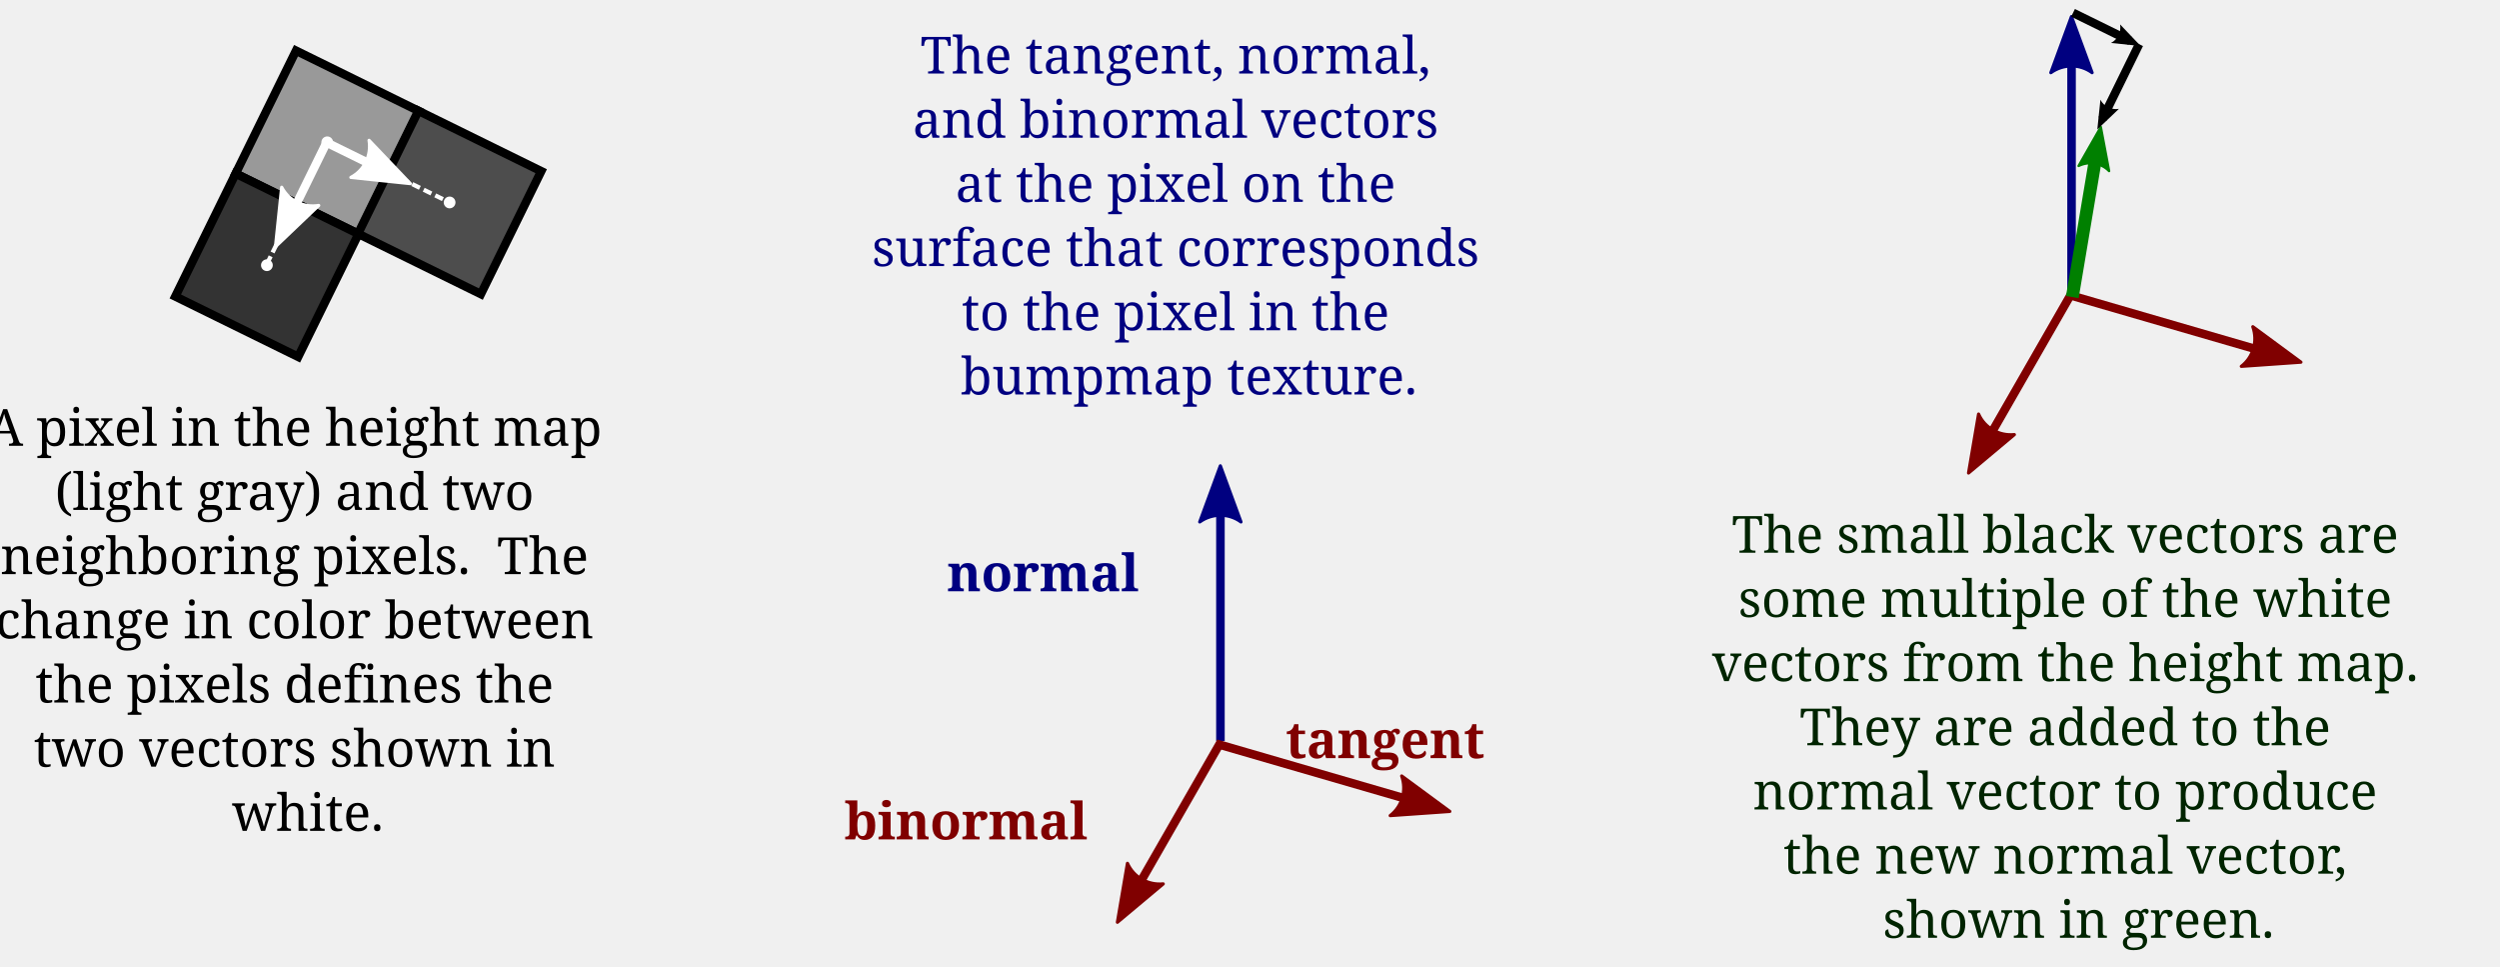
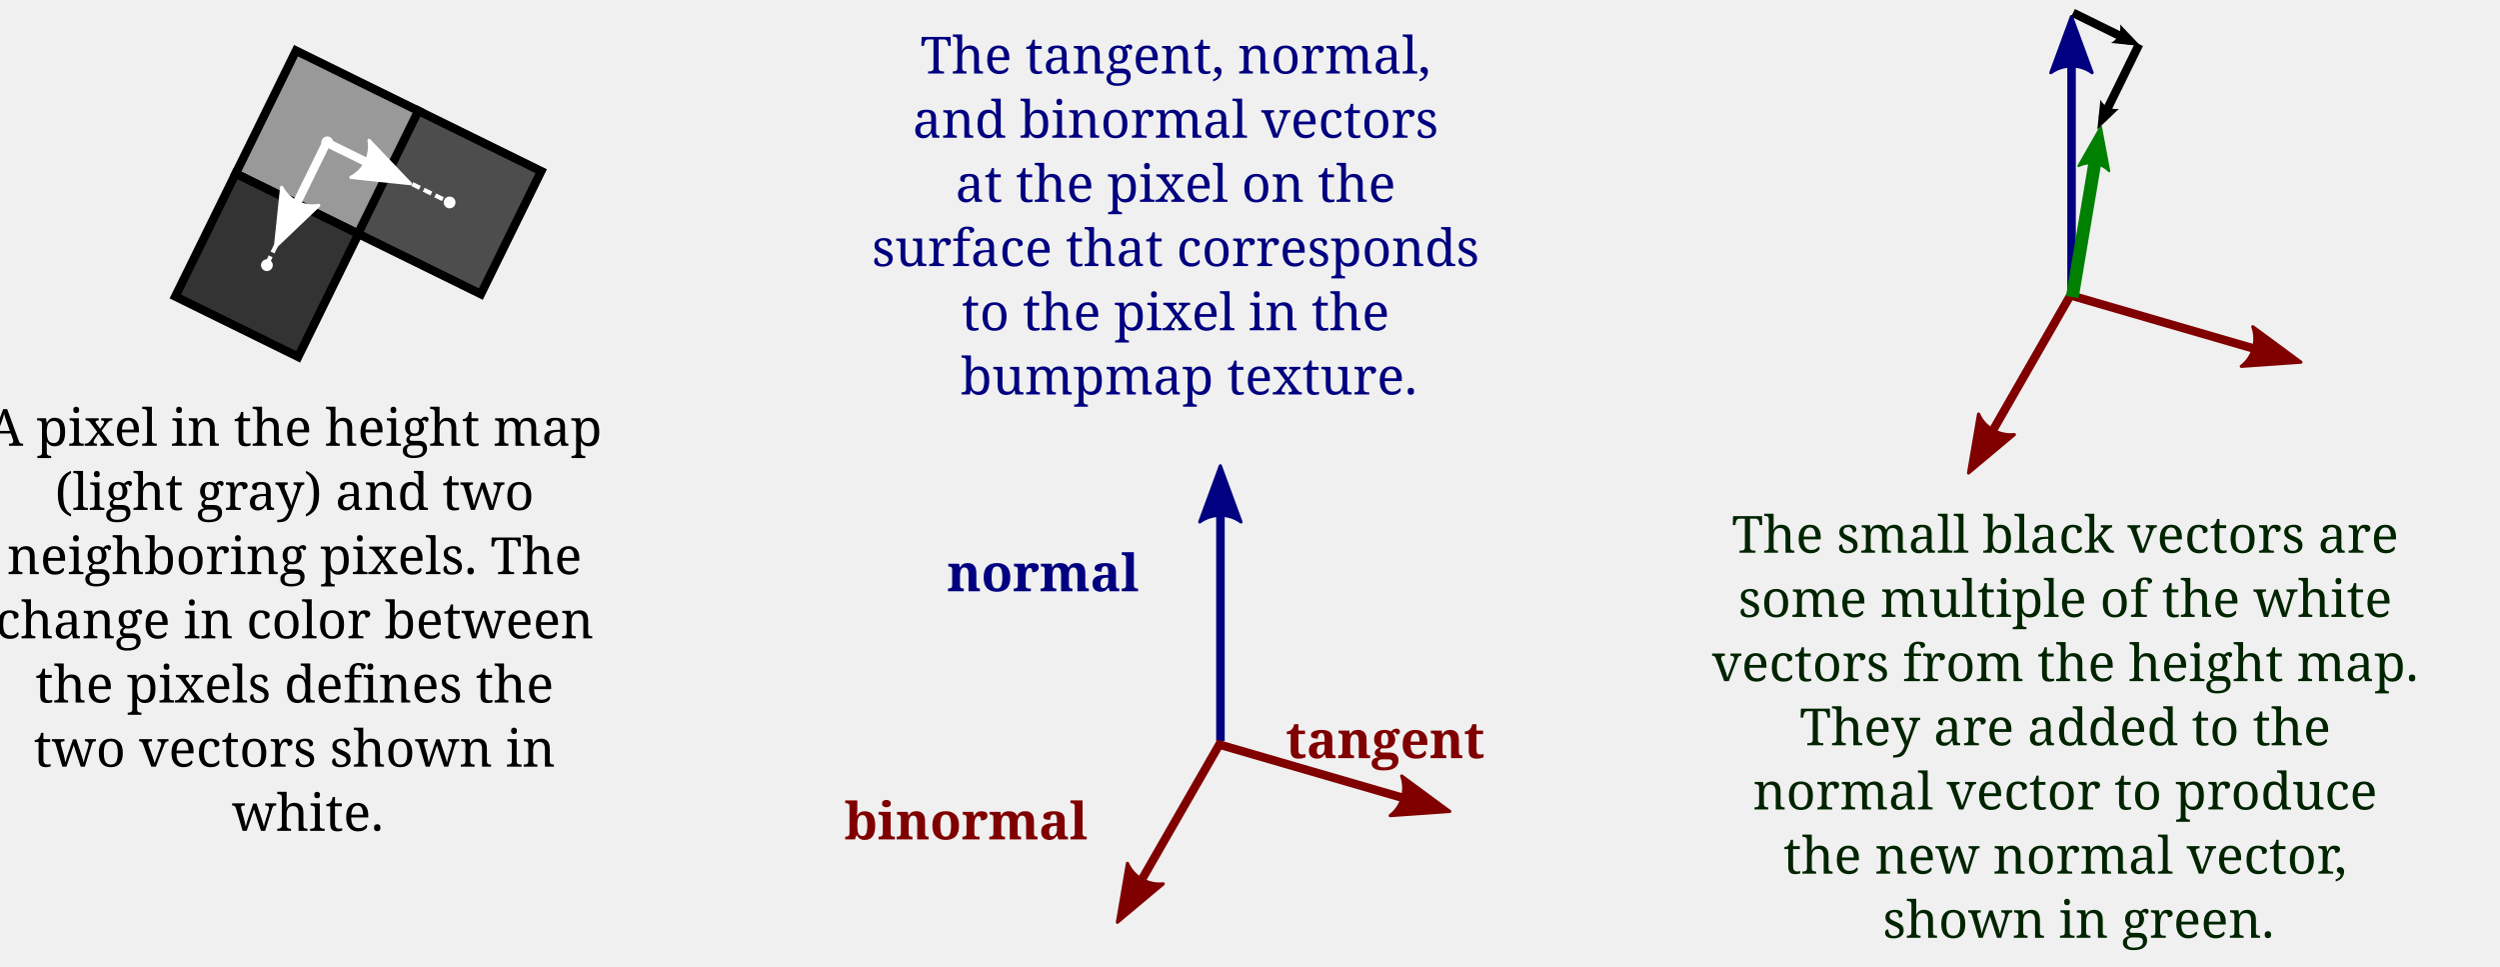
<svg xmlns="http://www.w3.org/2000/svg" width="584.291" height="225.852" id="svg2" version="1.1">
  <defs id="defs4">
    <marker orient="auto" refY="0" refX="0" id="Arrow1Mend" style="overflow:visible">
      <path id="path3804" d="M 0,0 5,-5 -12.5,0 5,5 0,0 z" style="fill-rule:evenodd;stroke:#000000;stroke-width:1pt" transform="matrix(-0.4,0,0,-0.4,-4,0)" />
    </marker>
    <marker style="overflow:visible" id="Arrow1Mstart" refX="0" refY="0" orient="auto">
      <path transform="matrix(0.4,0,0,0.4,4,0)" style="fill-rule:evenodd;stroke:#000000;stroke-width:1pt" d="M 0,0 5,-5 -12.5,0 5,5 0,0 z" id="path3801" />
    </marker>
    <marker orient="auto" refY="0" refX="0" id="Arrow2Send" style="overflow:visible">
      <path id="path3828" style="fill-rule:evenodd;stroke-width:0.625;stroke-linejoin:round" d="M 8.719,4.034 -2.207,0.016 8.719,-4.002 c -1.745,2.372 -1.735,5.617 -6e-7,8.035 z" transform="matrix(-0.3,0,0,-0.3,0.69,0)" />
    </marker>
    <marker orient="auto" refY="0" refX="0" id="Arrow2Mend" style="overflow:visible">
      <path id="path3822" style="fill-rule:evenodd;stroke-width:0.625;stroke-linejoin:round" d="M 8.719,4.034 -2.207,0.016 8.719,-4.002 c -1.745,2.372 -1.735,5.617 -6e-7,8.035 z" transform="scale(-0.6,-0.6)" />
    </marker>
    <marker orient="auto" refY="0" refX="0" id="Arrow2Mendy" style="overflow:visible">
      <path id="path4612" style="fill:#ffffff;fill-rule:evenodd;stroke:#ffffff;stroke-width:0.625;stroke-linejoin:round" d="M 8.719,4.034 -2.207,0.016 8.719,-4.002 c -1.745,2.372 -1.735,5.617 -6e-7,8.035 z" transform="scale(-0.6,-0.6)" />
    </marker>
    <marker orient="auto" refY="0" refX="0" id="Arrow2Mendi" style="overflow:visible">
      <path id="path4852" style="fill:#000080;fill-rule:evenodd;stroke:#000080;stroke-width:0.625;stroke-linejoin:round" d="M 8.719,4.034 -2.207,0.016 8.719,-4.002 c -1.745,2.372 -1.735,5.617 -6e-7,8.035 z" transform="scale(-0.6,-0.6)" />
    </marker>
    <marker orient="auto" refY="0" refX="0" id="Arrow2Mendg" style="overflow:visible">
      <path id="path4855" style="fill:#800000;fill-rule:evenodd;stroke:#800000;stroke-width:0.625;stroke-linejoin:round" d="M 8.719,4.034 -2.207,0.016 8.719,-4.002 c -1.745,2.372 -1.735,5.617 -6e-7,8.035 z" transform="scale(-0.6,-0.6)" />
    </marker>
    <marker orient="auto" refY="0" refX="0" id="Arrow2MendO" style="overflow:visible">
      <path id="path4858" style="fill:#800000;fill-rule:evenodd;stroke:#800000;stroke-width:0.625;stroke-linejoin:round" d="M 8.719,4.034 -2.207,0.016 8.719,-4.002 c -1.745,2.372 -1.735,5.617 -6e-7,8.035 z" transform="scale(-0.6,-0.6)" />
    </marker>
    <marker orient="auto" refY="0" refX="0" id="Arrow2MendyQ" style="overflow:visible">
      <path id="path4940" style="fill:#000000;fill-rule:evenodd;stroke:#000000;stroke-width:0.625;stroke-linejoin:round" d="M 8.719,4.034 -2.207,0.016 8.719,-4.002 c -1.745,2.372 -1.735,5.617 -6e-7,8.035 z" transform="scale(-0.6,-0.6)" />
    </marker>
    <marker orient="auto" refY="0" refX="0" id="Arrow2Mendy3" style="overflow:visible">
      <path id="path4943" style="fill:#000000;fill-rule:evenodd;stroke:#000000;stroke-width:0.625;stroke-linejoin:round" d="M 8.719,4.034 -2.207,0.016 8.719,-4.002 c -1.745,2.372 -1.735,5.617 -6e-7,8.035 z" transform="scale(-0.6,-0.6)" />
    </marker>
    <marker orient="auto" refY="0" refX="0" id="Arrow2Sendq" style="overflow:visible">
      <path id="path5701" style="fill:#008000;fill-rule:evenodd;stroke:#008000;stroke-width:0.625;stroke-linejoin:round" d="M 8.719,4.034 -2.207,0.016 8.719,-4.002 c -1.745,2.372 -1.735,5.617 -6e-7,8.035 z" transform="matrix(-0.3,0,0,-0.3,0.69,0)" />
    </marker>
    <marker orient="auto" refY="0" refX="0" id="Arrow2SendH" style="overflow:visible">
      <path id="path7268" style="fill:#008000;fill-rule:evenodd;stroke:#008000;stroke-width:0.625;stroke-linejoin:round" d="M 8.719,4.034 -2.207,0.016 8.719,-4.002 c -1.745,2.372 -1.735,5.617 -6e-7,8.035 z" transform="matrix(-0.3,0,0,-0.3,0.69,0)" />
    </marker>
    <marker orient="auto" refY="0" refX="0" id="Arrow2MendyU" style="overflow:visible">
      <path id="path7403" style="fill:#000000;fill-rule:evenodd;stroke:#000000;stroke-width:0.625;stroke-linejoin:round" d="M 8.719,4.034 -2.207,0.016 8.719,-4.002 c -1.745,2.372 -1.735,5.617 -6e-7,8.035 z" transform="scale(-0.6,-0.6)" />
    </marker>
    <marker orient="auto" refY="0" refX="0" id="Arrow2MendyG" style="overflow:visible">
      <path id="path7406" style="fill:#000000;fill-rule:evenodd;stroke:#000000;stroke-width:0.625;stroke-linejoin:round" d="M 8.719,4.034 -2.207,0.016 8.719,-4.002 c -1.745,2.372 -1.735,5.617 -6e-7,8.035 z" transform="scale(-0.6,-0.6)" />
    </marker>
  </defs>
  <g id="layer1" transform="translate(-2.21875,-20.17655)">
    <g id="g7361" transform="translate(-48,-87)">
      <g transform="matrix(0.8975263,0.440961,0.440961,-0.8975263,10.2723,241.6967)" id="g3013">
        <rect style="color:#000000;fill:#999999;stroke:#000000;stroke-width:2;stroke-linecap:butt;stroke-linejoin:miter;stroke-miterlimit:4;stroke-opacity:1;stroke-dasharray:none;stroke-dashoffset:0;marker:none;visibility:visible;display:inline;overflow:visible;enable-background:accumulate" id="rect2987" width="32" height="32" x="43.875" y="126.237" />
        <path style="color:#000000;fill:#ffffff;stroke:none;stroke-width:2;marker:none;visibility:visible;display:inline;overflow:visible;enable-background:accumulate" id="path2993" d="m 36.5,192.862 c 0,1.657 -1.343,3 -3,3 -1.657,0 -3,-1.343 -3,-3 0,-1.657 1.343,-3 3,-3 1.657,0 3,1.343 3,3 z" transform="matrix(0.4583333,0,0,0.4583333,44.52083,53.84202)" />
      </g>
      <g transform="matrix(0.8975263,0.440961,0.440961,-0.8975263,9.551835,242.5962)" id="g2997">
        <rect y="127.362" x="76" height="32" width="32" id="rect2989" style="color:#000000;fill:#4d4d4d;stroke:#000000;stroke-width:2;stroke-linecap:butt;stroke-linejoin:miter;stroke-miterlimit:4;stroke-opacity:1;stroke-dasharray:none;stroke-dashoffset:0;marker:none;visibility:visible;display:inline;overflow:visible;enable-background:accumulate" />
        <path transform="matrix(0.4583333,0,0,0.4583333,76.64583,54.96702)" d="m 36.5,192.862 c 0,1.657 -1.343,3 -3,3 -1.657,0 -3,-1.343 -3,-3 0,-1.657 1.343,-3 3,-3 1.657,0 3,1.343 3,3 z" id="path2995" style="color:#000000;fill:#ffffff;stroke:none;stroke-width:2;marker:none;visibility:visible;display:inline;overflow:visible;enable-background:accumulate" />
      </g>
      <g transform="matrix(0.8975263,0.440961,0.440961,-0.8975263,9.664025,242.6513)" id="g3009">
        <rect y="95.362" x="44" height="32" width="32" id="rect2991" style="color:#000000;fill:#333333;stroke:#000000;stroke-width:2;stroke-linecap:butt;stroke-linejoin:miter;stroke-miterlimit:4;stroke-opacity:1;stroke-dasharray:none;stroke-dashoffset:0;marker:none;visibility:visible;display:inline;overflow:visible;enable-background:accumulate" />
        <path transform="matrix(0.4583333,0,0,0.4583333,44.64583,22.96702)" d="m 36.5,192.862 c 0,1.657 -1.343,3 -3,3 -1.657,0 -3,-1.343 -3,-3 0,-1.657 1.343,-3 3,-3 1.657,0 3,1.343 3,3 z" id="path3007" style="color:#000000;fill:#ffffff;stroke:none;stroke-width:2;marker:none;visibility:visible;display:inline;overflow:visible;enable-background:accumulate" />
      </g>
      <path id="path3017" d="m 112.62,168.879 14.001,-28.496 28.721,14.111" style="fill:none;stroke:#ffffff;stroke-width:1;stroke-linecap:butt;stroke-linejoin:miter;stroke-miterlimit:4;stroke-opacity:1;stroke-dasharray:2, 1;stroke-dashoffset:0" />
      <path id="path3787" d="M 126.621,140.382 115.779,162.45" style="fill:#ffffff;stroke:#ffffff;stroke-width:2;stroke-linecap:butt;stroke-linejoin:miter;stroke-miterlimit:4;stroke-opacity:1;stroke-dasharray:none;marker-end:url(#Arrow2Mendy)" />
      <path style="fill:#ffffff;stroke:#ffffff;stroke-width:2;stroke-linecap:butt;stroke-linejoin:miter;stroke-miterlimit:4;stroke-opacity:1;stroke-dasharray:none;marker-end:url(#Arrow2Mendy)" d="m 126.877,140.64 16.892,8.299" id="path4648" />
    </g>
    <g id="g6412" transform="matrix(-1,0,0,1,696.1473,-30)" />
    <g id="g8133" transform="translate(247,-94)">
      <g transform="translate(-0.75,-26.5)" id="g6429">
        <path id="path4650" d="m 240.318,208.859 0,-61.661" style="fill:none;stroke:#000080;stroke-width:2;stroke-linecap:butt;stroke-linejoin:miter;stroke-miterlimit:4;stroke-opacity:1;stroke-dasharray:none;marker-end:url(#Arrow2Mendi)" />
        <path style="fill:none;stroke:#800000;stroke-width:2;stroke-linecap:butt;stroke-linejoin:miter;stroke-miterlimit:4;stroke-opacity:1;stroke-dasharray:none;marker-end:url(#Arrow2Mendg)" d="m 239.568,209.556 51.831,15.044" id="path4838" />
        <path id="path4840" d="m 240.468,208.976 -22.933,39.941" style="fill:none;stroke:#800000;stroke-width:2;stroke-linecap:butt;stroke-linejoin:miter;stroke-miterlimit:4;stroke-opacity:1;stroke-dasharray:none;marker-end:url(#Arrow2MendO)" />
      </g>
      <path id="path6434" d="m 239.75,183.612 6,-35.75" style="fill:none;stroke:#008000;stroke-width:3;stroke-linecap:butt;stroke-linejoin:miter;stroke-miterlimit:4;stroke-opacity:1;stroke-dasharray:none;marker-end:url(#Arrow2SendH)" />
      <g transform="matrix(0.7930151,0,0,0.7930151,21.13924,38.55723)" id="g8121">
        <path id="path7357" d="M 295.371,108.382 284.529,130.45" style="fill:#ffffff;stroke:#000000;stroke-width:2.522;stroke-linecap:butt;stroke-linejoin:miter;stroke-miterlimit:4;stroke-opacity:1;stroke-dasharray:none;marker-end:url(#Arrow2Send)" />
        <path style="fill:#ffffff;stroke:#000000;stroke-width:2.522;stroke-linecap:butt;stroke-linejoin:miter;stroke-miterlimit:4;stroke-opacity:1;stroke-dasharray:none;marker-end:url(#Arrow2Send)" d="m 275.877,99.14 16.892,8.299" id="path7359" />
      </g>
    </g>
    <text xml:space="preserve" style="font-size:12px;font-style:normal;font-variant:normal;font-weight:normal;font-stretch:normal;text-align:center;line-height:125%;letter-spacing:0px;word-spacing:0px;text-anchor:middle;fill:#000000;fill-opacity:1;stroke:none;font-family:Serif;-inkscape-font-specification:Sans" x="82" y="124.362" id="text8149">
      <tspan id="tspan8151" x="82" y="124.362">A pixel in the height map</tspan>
      <tspan x="82" y="139.362" id="tspan8153">(light gray) and two</tspan>
-       <tspan x="82" y="154.362" id="tspan8155">neighboring pixels.  The</tspan>
+       <tspan x="82" y="154.362" id="tspan8155">neighboring pixels. The</tspan>
      <tspan x="82" y="169.362" id="tspan8157">change in color between</tspan>
      <tspan x="82" y="184.362" id="tspan8159">the pixels defines the</tspan>
      <tspan x="82" y="199.362" id="tspan8161">two vectors shown in</tspan>
      <tspan x="82" y="214.362" id="tspan8163">white.</tspan>
    </text>
    <g id="g8187" transform="translate(19,-15)">
      <g id="g8125" transform="translate(28.25,-0.5)">
        <path style="fill:none;stroke:#000080;stroke-width:2;stroke-linecap:butt;stroke-linejoin:miter;stroke-miterlimit:4;stroke-opacity:1;stroke-dasharray:none;marker-end:url(#Arrow2Mendi)" d="m 240.318,208.859 0,-61.661" id="path8127" />
        <path id="path8129" d="m 239.568,209.556 51.831,15.044" style="fill:none;stroke:#800000;stroke-width:2;stroke-linecap:butt;stroke-linejoin:miter;stroke-miterlimit:4;stroke-opacity:1;stroke-dasharray:none;marker-end:url(#Arrow2Mendg)" />
        <path style="fill:none;stroke:#800000;stroke-width:2;stroke-linecap:butt;stroke-linejoin:miter;stroke-miterlimit:4;stroke-opacity:1;stroke-dasharray:none;marker-end:url(#Arrow2MendO)" d="m 240.468,208.976 -22.933,39.941" id="path8131" />
      </g>
      <text id="text8165" y="173.362" x="238" style="font-size:12px;font-style:normal;font-variant:normal;font-weight:bold;font-stretch:normal;text-align:center;line-height:125%;letter-spacing:0px;word-spacing:0px;text-anchor:middle;fill:#000080;fill-opacity:1;stroke:none;font-family:Serif;-inkscape-font-specification:Serif Bold" xml:space="preserve">
        <tspan y="173.362" x="238" id="tspan8167">normal</tspan>
      </text>
      <text id="text8169" y="212.362" x="318" style="font-size:12px;font-style:normal;font-variant:normal;font-weight:normal;font-stretch:normal;text-align:center;line-height:125%;letter-spacing:0px;word-spacing:0px;text-anchor:middle;fill:#800000;fill-opacity:1;stroke:none;font-family:Serif;-inkscape-font-specification:Sans" xml:space="preserve">
        <tspan style="font-weight:bold;fill:#800000;-inkscape-font-specification:Serif Bold" y="212.362" x="318" id="tspan8171">tangent</tspan>
      </text>
      <text xml:space="preserve" style="font-size:12px;font-style:normal;font-variant:normal;font-weight:normal;font-stretch:normal;text-align:center;line-height:125%;letter-spacing:0px;word-spacing:0px;text-anchor:middle;fill:#800000;fill-opacity:1;stroke:none;font-family:Serif;-inkscape-font-specification:Sans" x="220" y="231.362" id="text8173">
        <tspan id="tspan8175" x="220" y="231.362" style="font-weight:bold;fill:#800000;-inkscape-font-specification:Serif Bold">binormal</tspan>
      </text>
    </g>
    <text xml:space="preserve" style="font-size:12px;font-style:normal;font-variant:normal;font-weight:normal;font-stretch:normal;text-align:center;line-height:125%;letter-spacing:0px;word-spacing:0px;text-anchor:middle;fill:#000080;fill-opacity:1;stroke:none;font-family:Serif;-inkscape-font-specification:Sans" x="288" y="37.362" id="text8177">
      <tspan id="tspan8179" x="288" y="37.362">The tangent, normal,</tspan>
      <tspan x="288" y="52.362" id="tspan8181">and binormal vectors</tspan>
      <tspan x="288" y="67.362" id="tspan8183">at the pixel on the</tspan>
      <tspan x="288" y="82.362" id="tspan8201">surface that corresponds</tspan>
      <tspan x="288" y="97.362" id="tspan8209">to the pixel in the</tspan>
      <tspan x="288" y="112.362" id="tspan8205">bumpmap texture.</tspan>
    </text>
    <text xml:space="preserve" style="font-size:12px;font-style:normal;font-variant:normal;font-weight:normal;font-stretch:normal;text-align:center;line-height:125%;letter-spacing:0px;word-spacing:0px;text-anchor:middle;fill:#002400;fill-opacity:1;stroke:none;font-family:Serif;-inkscape-font-specification:Sans" x="496" y="149.362" id="text8211">
      <tspan id="tspan8213" x="496" y="149.362">The small black vectors are</tspan>
      <tspan x="496" y="164.362" id="tspan8215">some multiple of the white</tspan>
      <tspan x="496" y="179.362" id="tspan8219">vectors from the height map.</tspan>
      <tspan x="496" y="194.362" id="tspan8223">They are added to the</tspan>
      <tspan x="496" y="209.362" id="tspan8225">normal vector to produce</tspan>
      <tspan x="496" y="224.362" id="tspan8227">the new normal vector,</tspan>
      <tspan x="496" y="239.362" id="tspan8229">shown in green.</tspan>
    </text>
  </g>
</svg>
